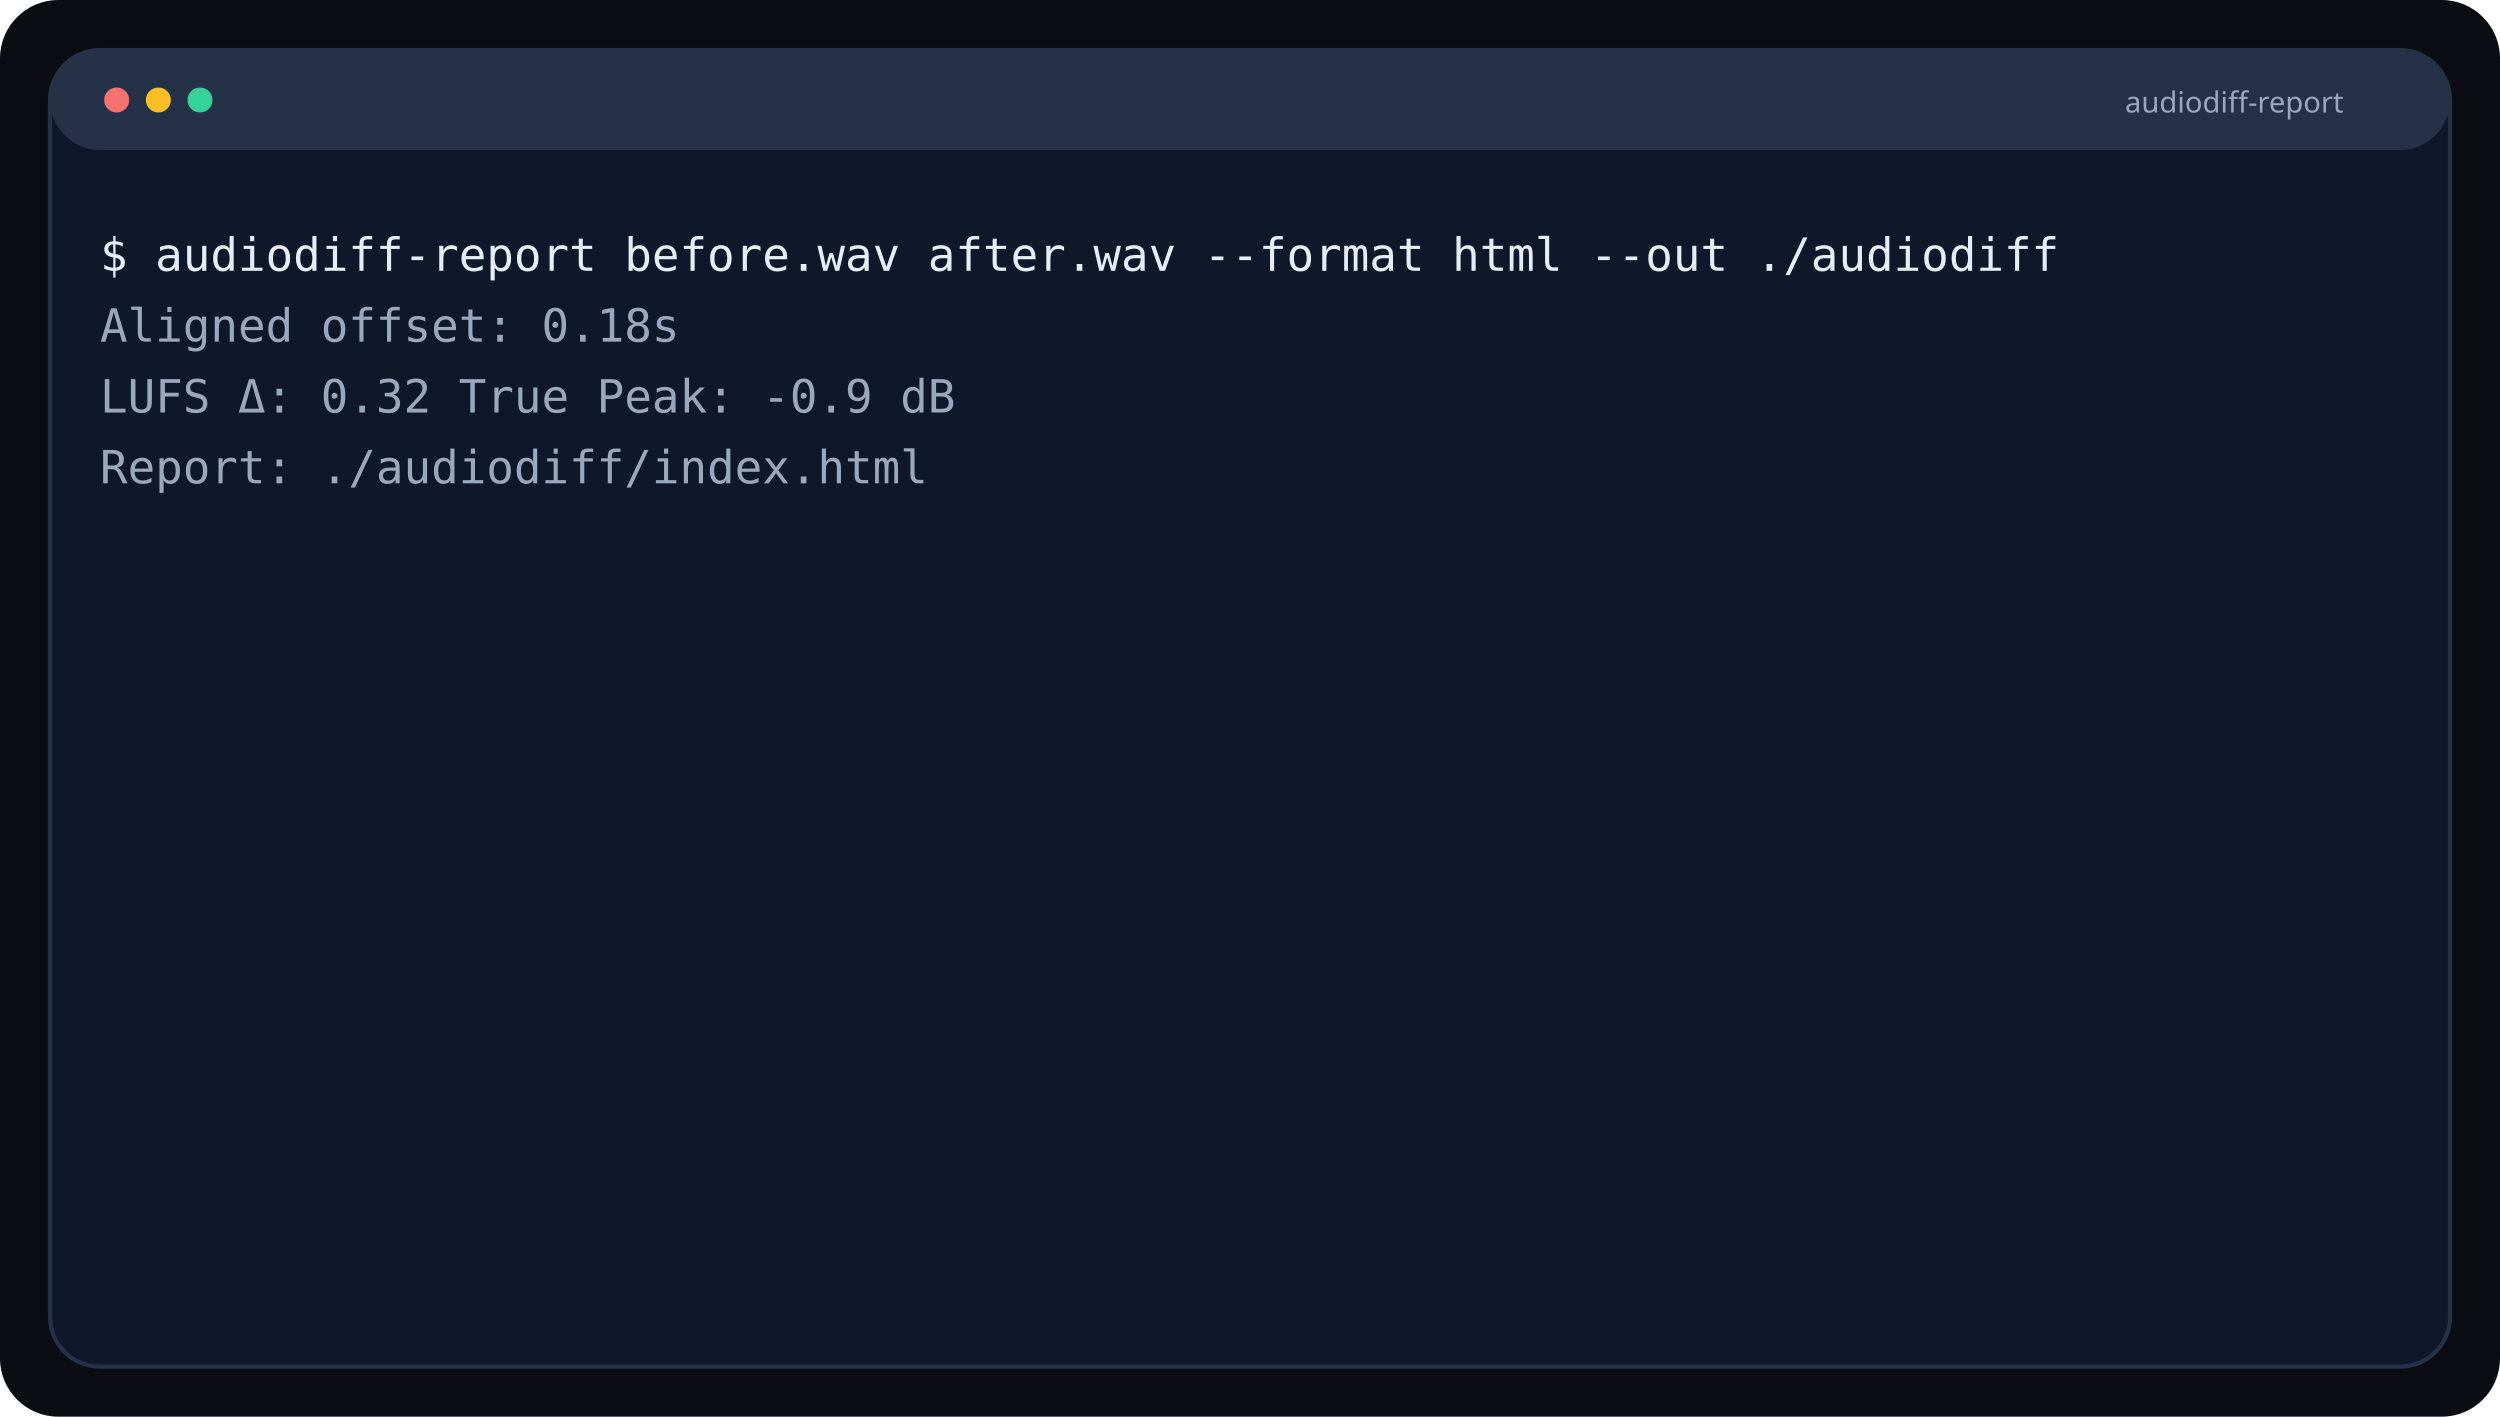
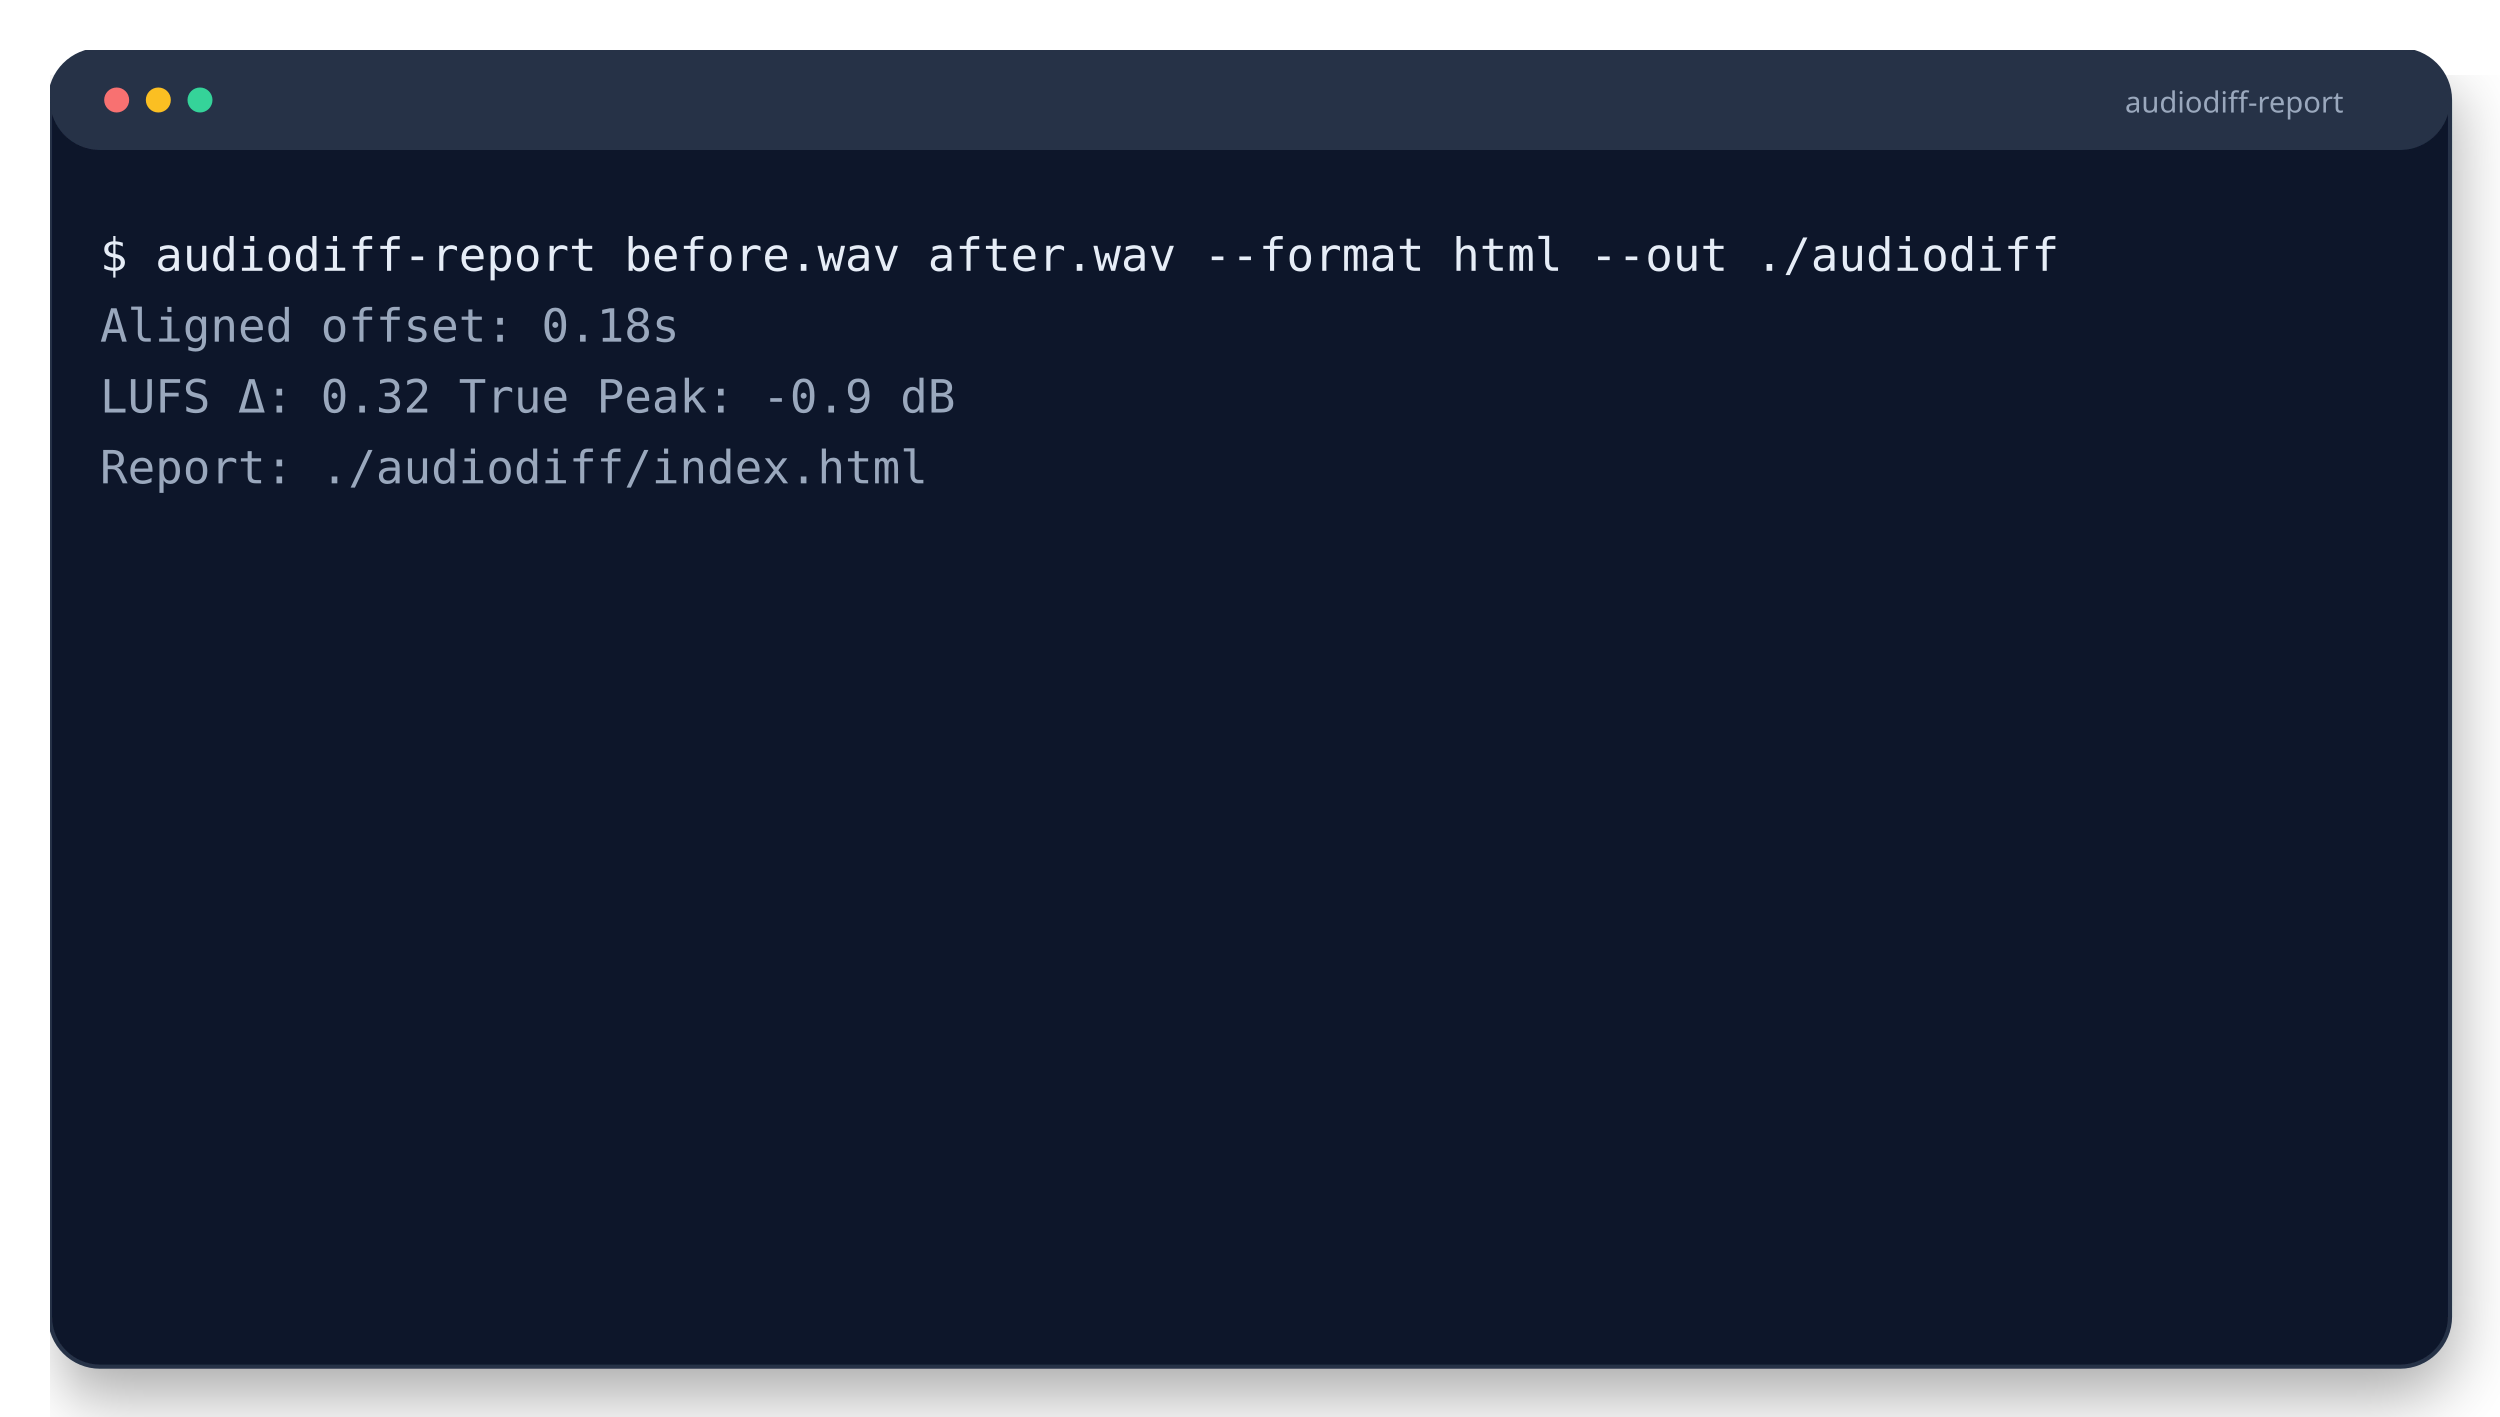
<svg xmlns="http://www.w3.org/2000/svg" width="1200" height="680" fill="none" style="color-scheme:light dark" viewBox="0 0 1200 680">
  <style>text{font-family:"Space Grotesk","Sora","IBM Plex Sans",sans-serif}.mono{font-family:"IBM Plex Mono","JetBrains Mono",monospace}</style>
-   <rect width="1200" height="680" fill="#0B0D12" rx="28" />
-   <rect width="1152" height="632" x="24" y="24" fill="#0F172A" stroke="#253147" stroke-width="2" rx="24" />
-   <rect width="1152" height="48" x="24" y="24" fill="#253147" rx="24" />
-   <circle cx="56" cy="48" r="6" fill="#F87171" />
-   <circle cx="76" cy="48" r="6" fill="#FBBF24" />
-   <circle cx="96" cy="48" r="6" fill="#34D399" />
+   <defs>
+     <filter id="shadow" width="200%" height="200%" x="0" y="0">
+       <feDropShadow dx="0" dy="12" flood-color="#000" flood-opacity=".35" stdDeviation="16" />
+     </filter>
+   </defs>
+   <g filter="url(#shadow)">
+     <rect width="1152" height="632" x="24" y="24" fill="#0F172A" stroke="#253147" stroke-width="2" rx="24" />
+     <rect width="1152" height="48" x="24" y="24" fill="#253147" rx="24" />
+     <circle cx="56" cy="48" r="6" fill="#F87171" />
+     <circle cx="76" cy="48" r="6" fill="#FBBF24" />
+     <circle cx="96" cy="48" r="6" fill="#34D399" />
+   </g>
  <text x="1020" y="54" fill="#9AA8BD" font-size="14">audiodiff-report</text>
  <text x="48" y="130" fill="#E6EDF7" class="mono" font-size="22">$ audiodiff-report before.wav after.wav --format html --out ./audiodiff</text>
  <text x="48" y="164" fill="#9AA8BD" class="mono" font-size="22">Aligned offset: 0.18s</text>
  <text x="48" y="198" fill="#9AA8BD" class="mono" font-size="22">LUFS Δ: 0.32  True Peak: -0.9 dB</text>
  <text x="48" y="232" fill="#9AA8BD" class="mono" font-size="22">Report: ./audiodiff/index.html</text>
</svg>
